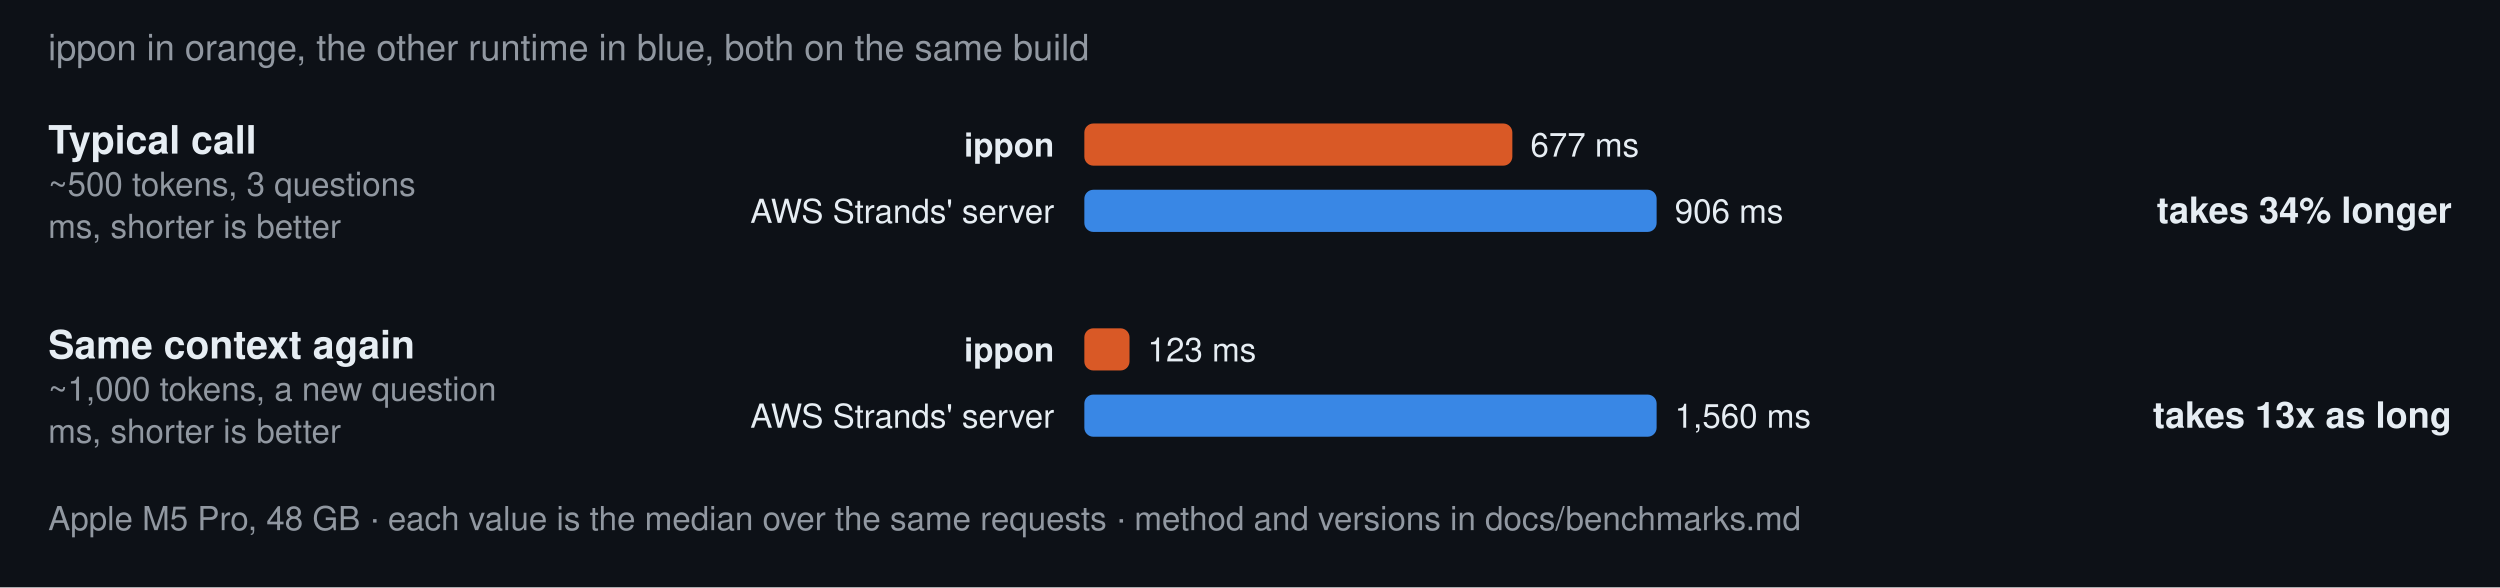
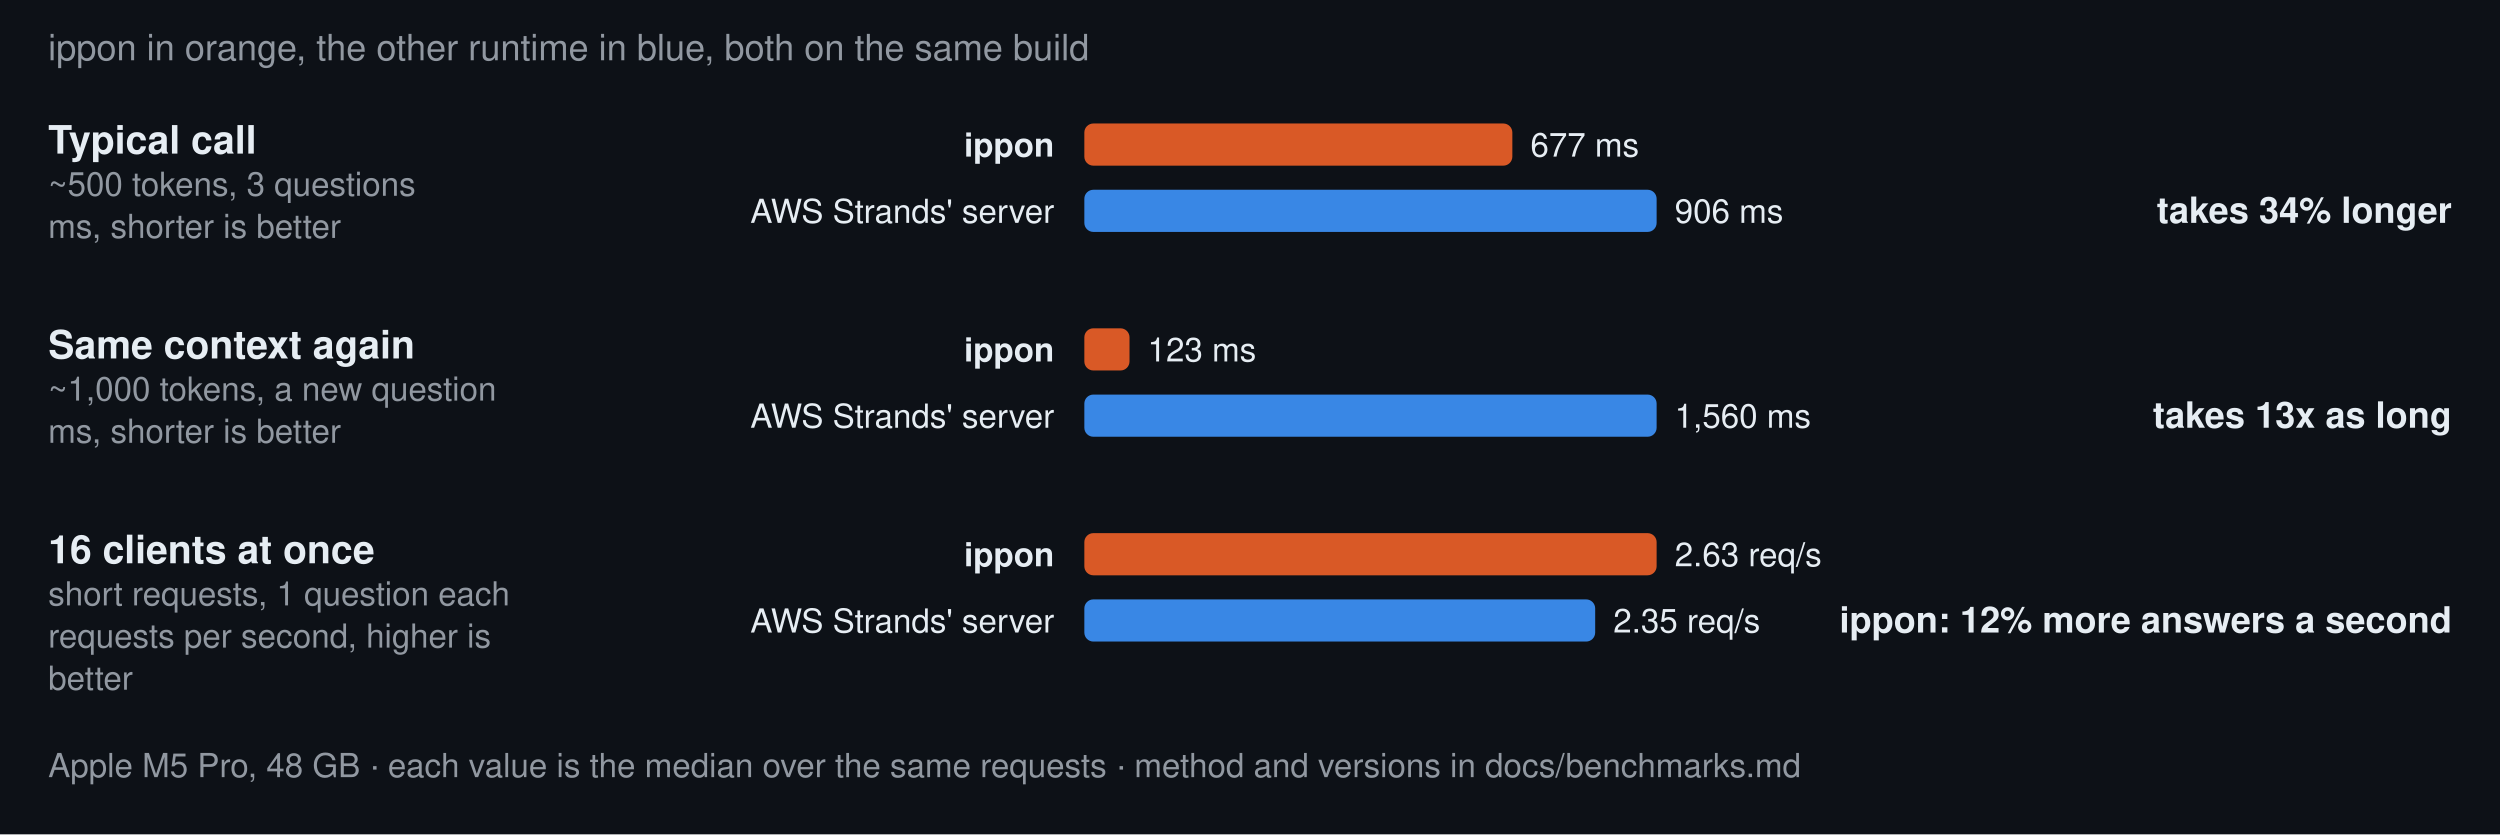
- <svg xmlns="http://www.w3.org/2000/svg" width="830" height="195" viewBox="0 0 830 195" font-family="-apple-system, BlinkMacSystemFont, 'Segoe UI', Helvetica, Arial, sans-serif" role="img" aria-label="Strands-Decider-12B">
-   <rect width="830" height="195" fill="#0d1117" />
+ <svg xmlns="http://www.w3.org/2000/svg" width="830" height="277" viewBox="0 0 830 277" font-family="-apple-system, BlinkMacSystemFont, 'Segoe UI', Helvetica, Arial, sans-serif" role="img" aria-label="Strands-Decider-12B">
+   <rect width="830" height="277" fill="#0d1117" />
  <text x="16.0" y="20.0" font-size="12" font-weight="400" text-anchor="start" fill="#9198a1">ippon in orange, the other runtime in blue, both on the same build</text>
  <text x="16.0" y="51.0" font-size="13" font-weight="600" text-anchor="start" fill="#e6edf3">Typical call</text>
  <text x="16.0" y="65.0" font-size="11" font-weight="400" text-anchor="start" fill="#9198a1">~500 tokens, 3 questions</text>
  <text x="16.0" y="79.0" font-size="11" font-weight="400" text-anchor="start" fill="#9198a1">ms, shorter is better</text>
  <text x="350.0" y="52.0" font-size="11" font-weight="600" text-anchor="end" fill="#e6edf3">ippon</text>
  <rect x="360" y="41.0" width="142.1" height="14" rx="3" fill="#d95926" />
  <text x="508.1" y="52.0" font-size="11" font-weight="400" text-anchor="start" fill="#e6edf3">677 ms</text>
  <text x="350.0" y="74.0" font-size="11" font-weight="400" text-anchor="end" fill="#e6edf3">AWS Strands' server</text>
  <rect x="360" y="63.0" width="190.0" height="14" rx="3" fill="#3987e5" />
  <text x="556.0" y="74.0" font-size="11" font-weight="400" text-anchor="start" fill="#e6edf3">906 ms</text>
  <text x="814.0" y="74.0" font-size="12" font-weight="600" text-anchor="end" fill="#e6edf3">takes 34% longer</text>
  <text x="16.0" y="119.0" font-size="13" font-weight="600" text-anchor="start" fill="#e6edf3">Same context again</text>
  <text x="16.0" y="133.0" font-size="11" font-weight="400" text-anchor="start" fill="#9198a1">~1,000 tokens, a new question</text>
  <text x="16.0" y="147.0" font-size="11" font-weight="400" text-anchor="start" fill="#9198a1">ms, shorter is better</text>
  <text x="350.0" y="120.0" font-size="11" font-weight="600" text-anchor="end" fill="#e6edf3">ippon</text>
  <rect x="360" y="109.0" width="15.0" height="14" rx="3" fill="#d95926" />
  <text x="381.0" y="120.0" font-size="11" font-weight="400" text-anchor="start" fill="#e6edf3">123 ms</text>
  <text x="350.0" y="142.0" font-size="11" font-weight="400" text-anchor="end" fill="#e6edf3">AWS Strands' server</text>
  <rect x="360" y="131.0" width="190.0" height="14" rx="3" fill="#3987e5" />
  <text x="556.0" y="142.0" font-size="11" font-weight="400" text-anchor="start" fill="#e6edf3">1,560 ms</text>
  <text x="814.0" y="142.0" font-size="12" font-weight="600" text-anchor="end" fill="#e6edf3">takes 13x as long</text>
-   <text x="16.0" y="176.0" font-size="11" font-weight="400" text-anchor="start" fill="#9198a1">Apple M5 Pro, 48 GB · each value is the median over the same requests · method and versions in docs/benchmarks.md</text>
+   <text x="16.0" y="187.0" font-size="13" font-weight="600" text-anchor="start" fill="#e6edf3">16 clients at once</text>
+   <text x="16.0" y="201.0" font-size="11" font-weight="400" text-anchor="start" fill="#9198a1">short requests, 1 question each</text>
+   <text x="16.0" y="215.0" font-size="11" font-weight="400" text-anchor="start" fill="#9198a1">requests per second, higher is</text>
+   <text x="16.0" y="229.0" font-size="11" font-weight="400" text-anchor="start" fill="#9198a1">better</text>
+   <text x="350.0" y="188.0" font-size="11" font-weight="600" text-anchor="end" fill="#e6edf3">ippon</text>
+   <rect x="360" y="177.0" width="190.0" height="14" rx="3" fill="#d95926" />
+   <text x="556.0" y="188.0" font-size="11" font-weight="400" text-anchor="start" fill="#e6edf3">2.63 req/s</text>
+   <text x="350.0" y="210.0" font-size="11" font-weight="400" text-anchor="end" fill="#e6edf3">AWS Strands' server</text>
+   <rect x="360" y="199.0" width="169.6" height="14" rx="3" fill="#3987e5" />
+   <text x="535.6" y="210.0" font-size="11" font-weight="400" text-anchor="start" fill="#e6edf3">2.35 req/s</text>
+   <text x="814.0" y="210.0" font-size="12" font-weight="600" text-anchor="end" fill="#e6edf3">ippon: 12% more answers a second</text>
+   <text x="16.0" y="258.0" font-size="11" font-weight="400" text-anchor="start" fill="#9198a1">Apple M5 Pro, 48 GB · each value is the median over the same requests · method and versions in docs/benchmarks.md</text>
</svg>
